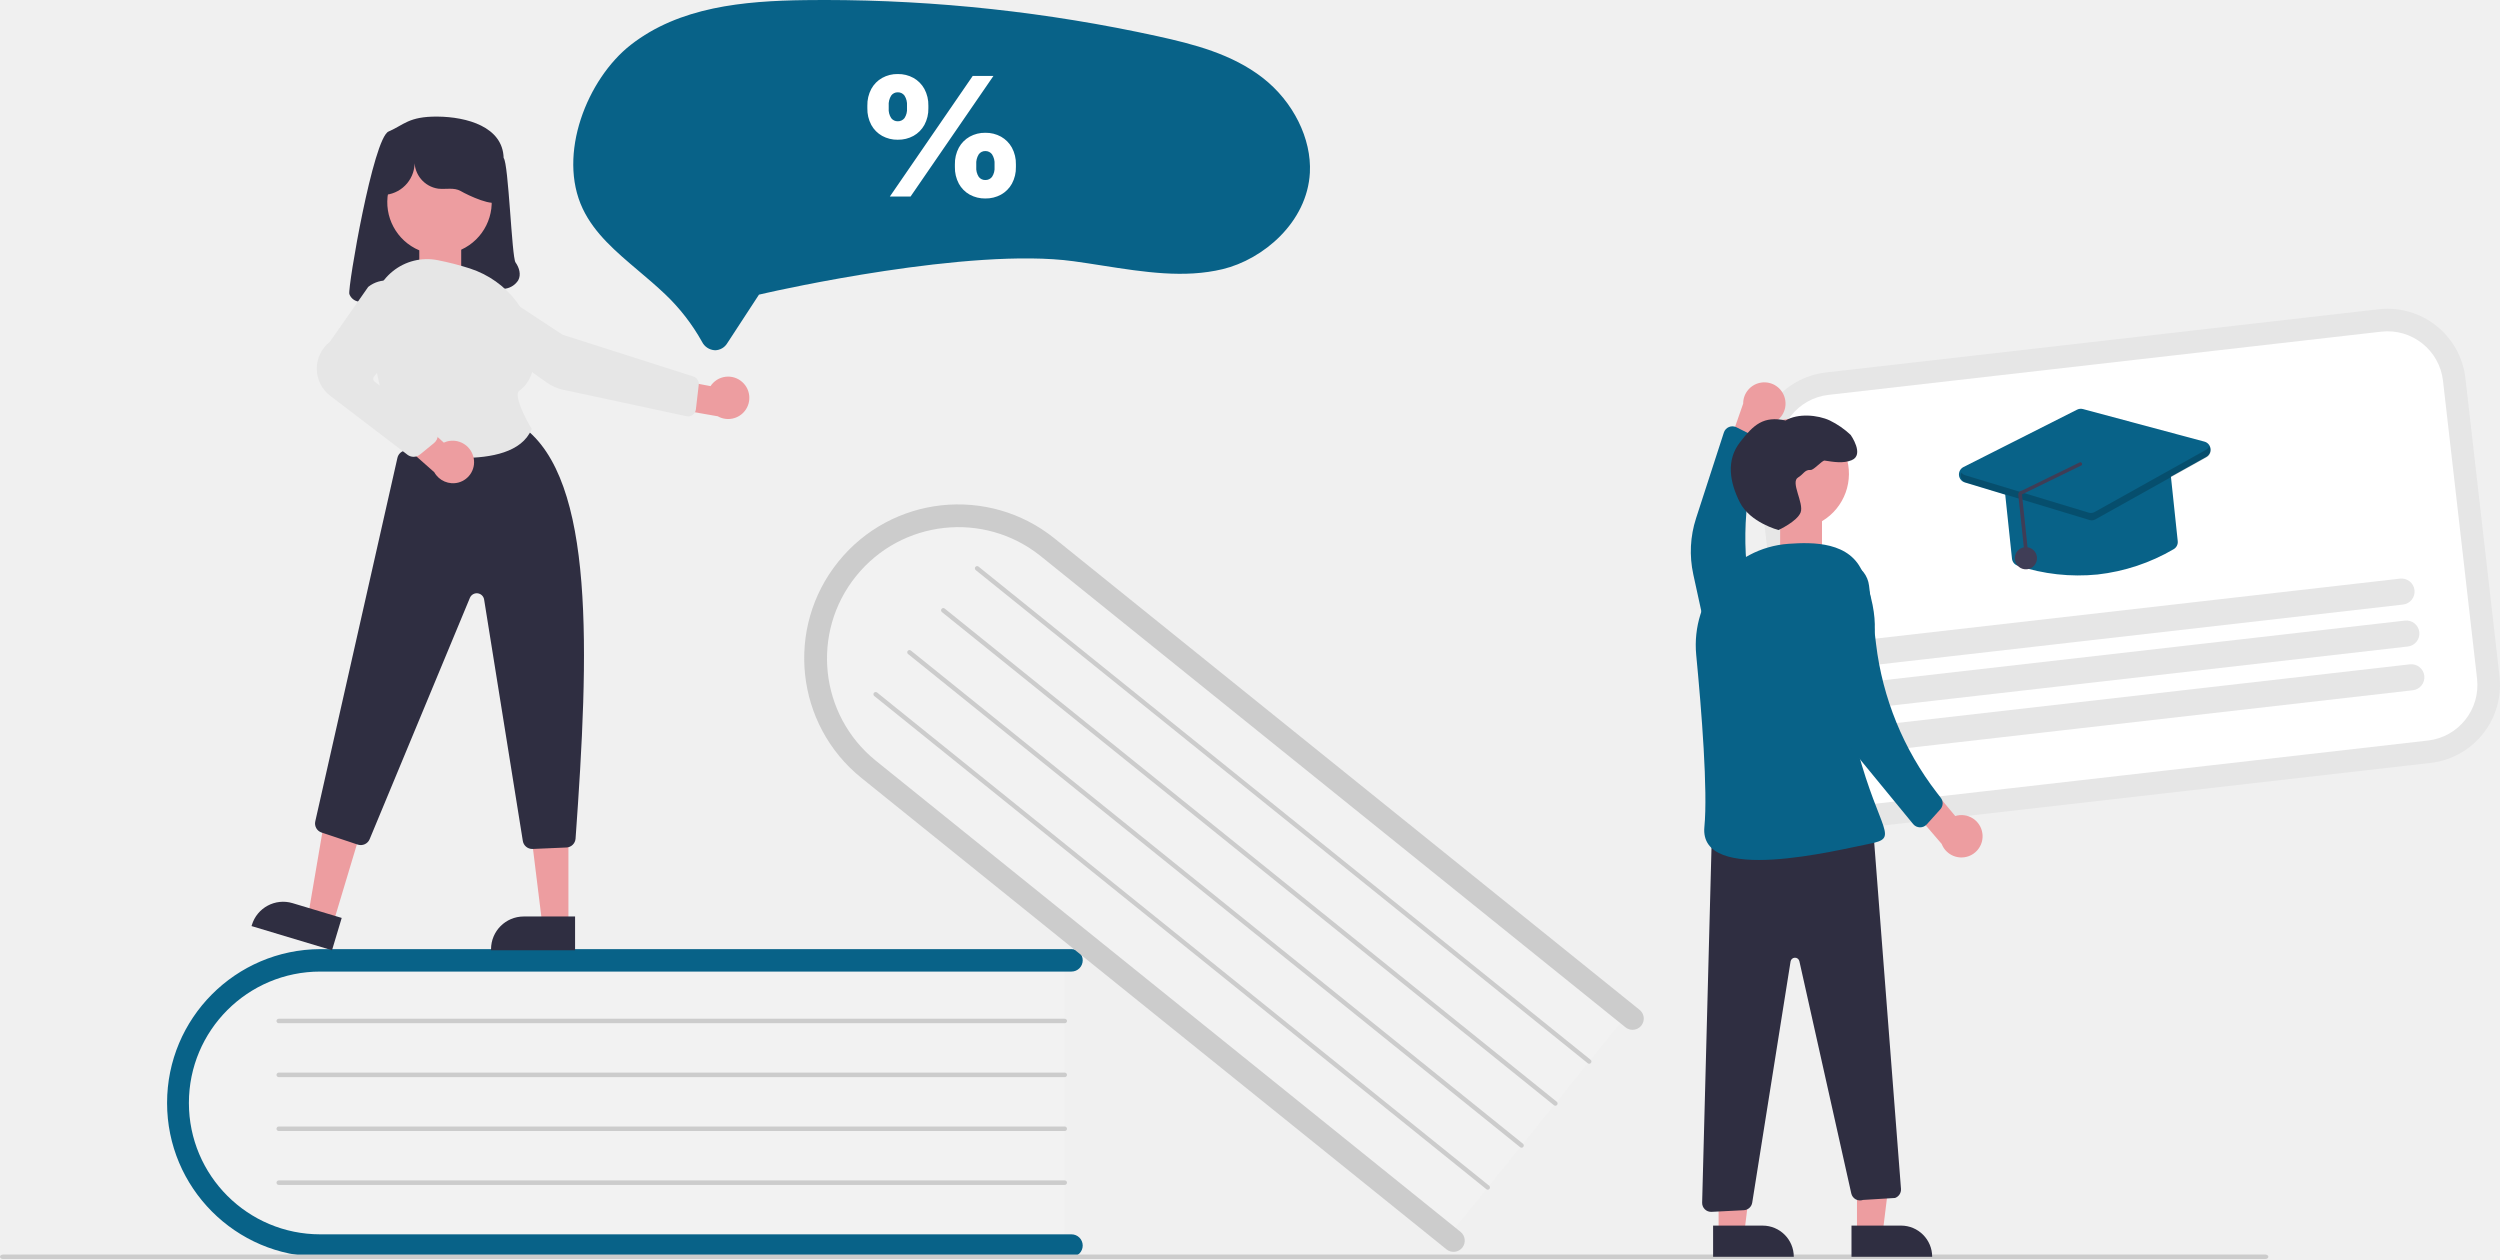
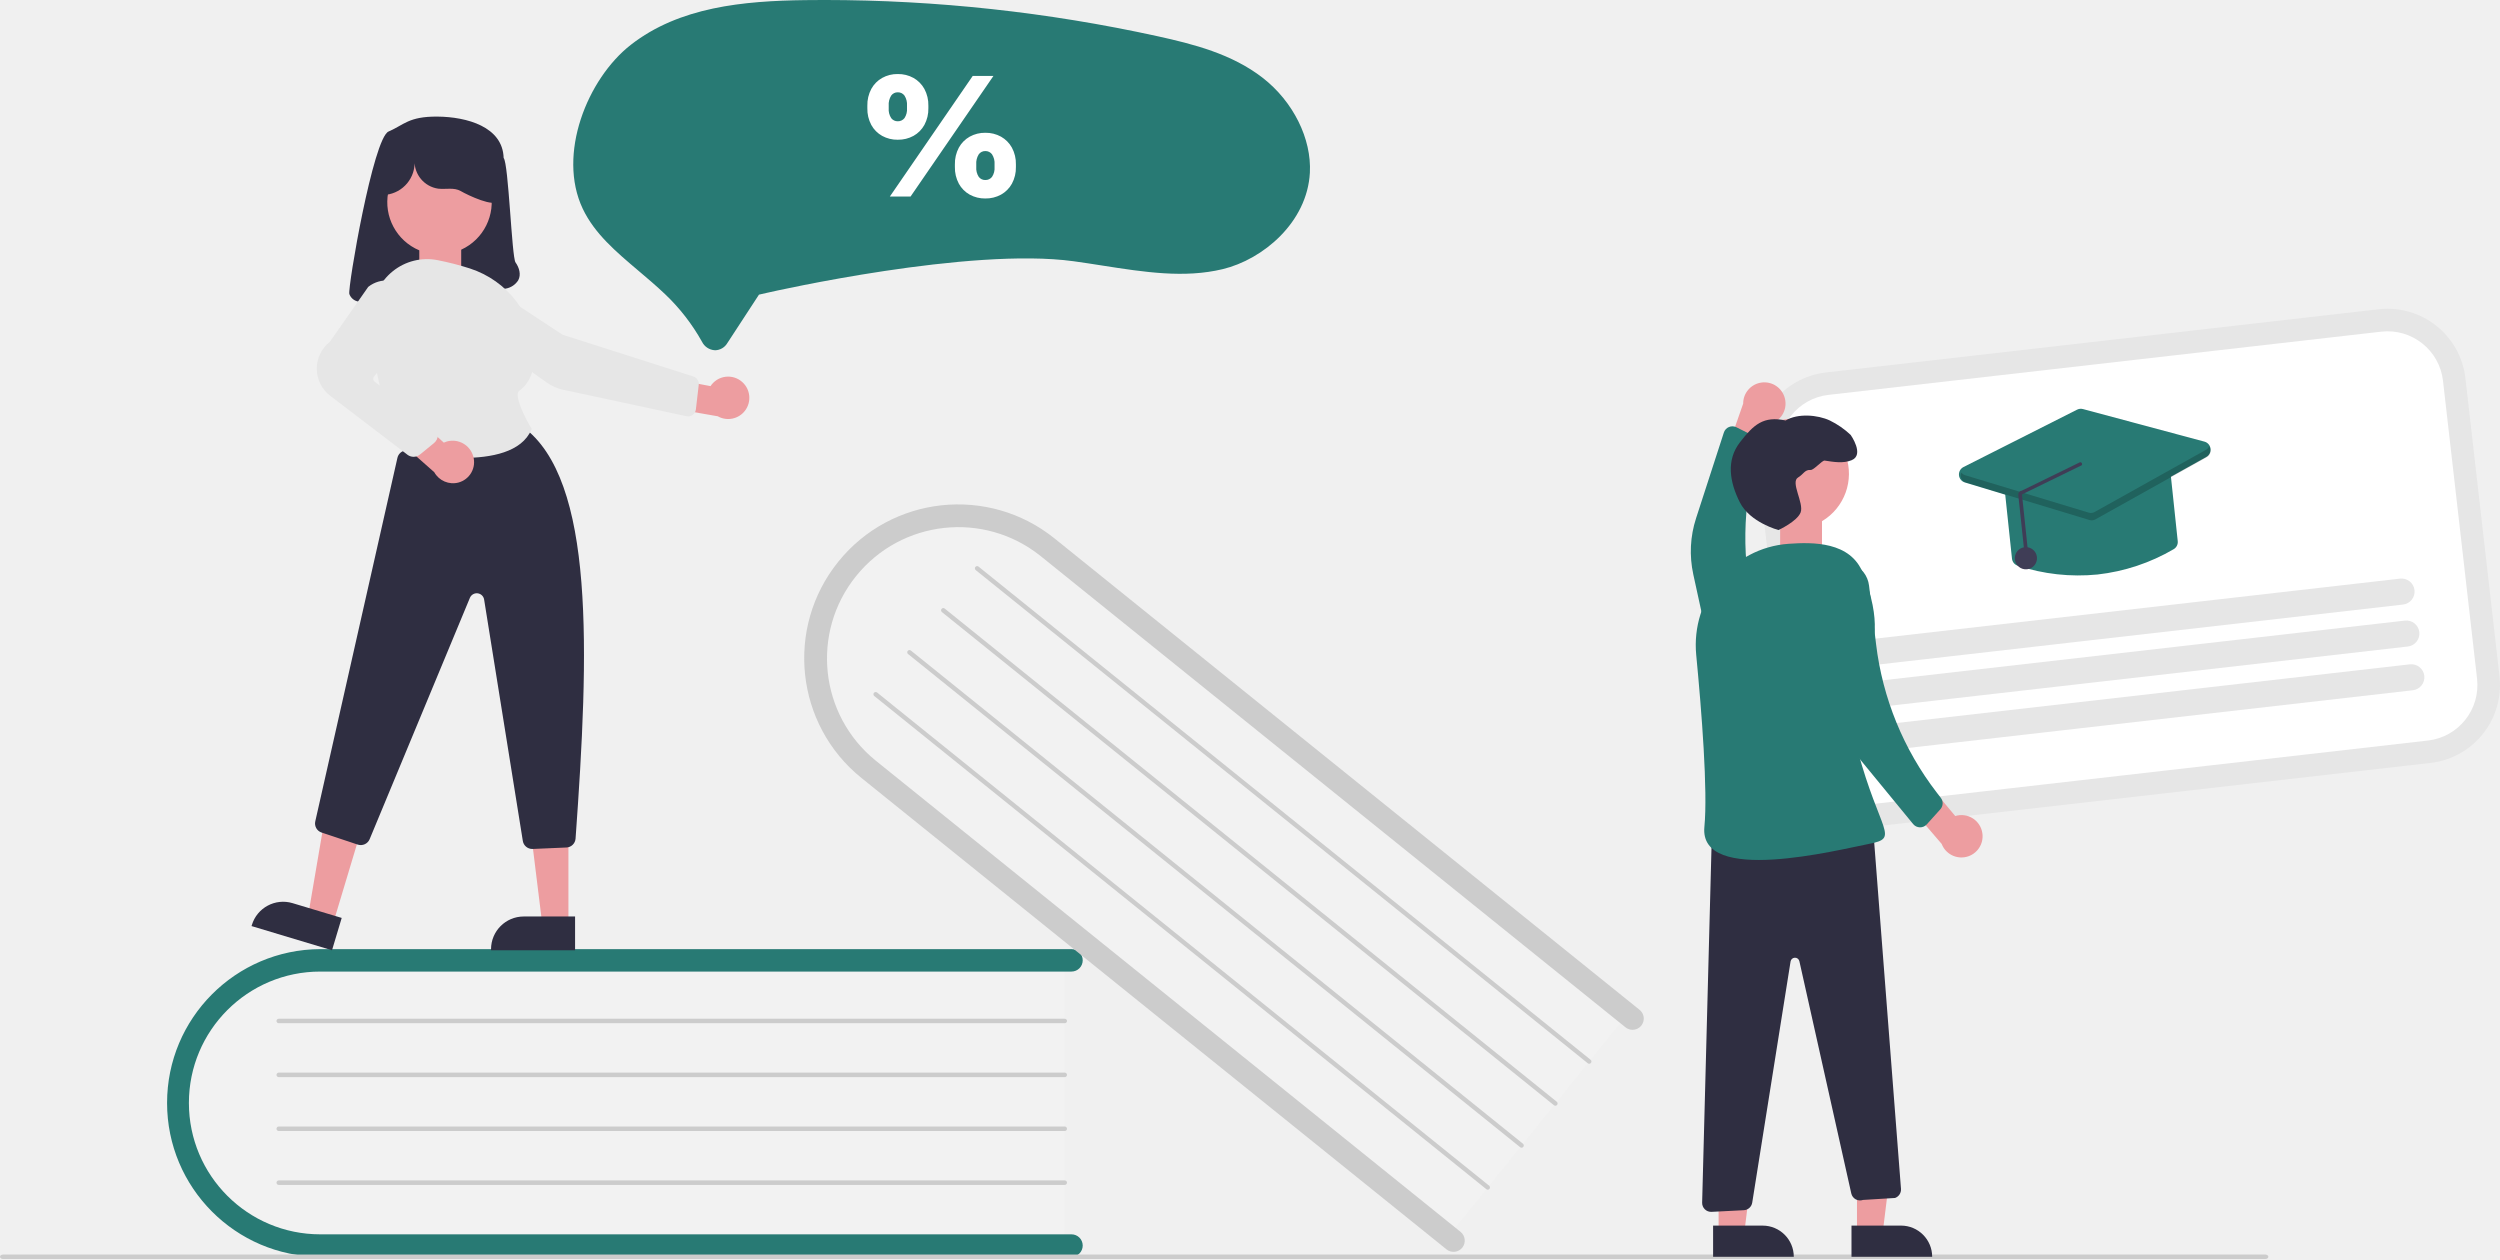
<svg xmlns="http://www.w3.org/2000/svg" width="960" height="483.466" viewBox="0 0 960 483.466" role="img" artist="Katerina Limpitsouni" source="https://undraw.co/">
  <g transform="translate(-655 -249.02)">
    <path d="M648.027,584.643V696.752H367.153c-32,0-58.039-25.147-58.039-56.054s26.037-56.054,58.039-56.054Z" transform="translate(415.837 31.423)" fill="#f2f2f2" />
-     <path d="M653.963,695.476a4.314,4.314,0,0,1-4.312,4.312H361.187a59.073,59.073,0,0,1,0-118.145H649.651a4.312,4.312,0,1,1,0,8.624H361.187a50.449,50.449,0,0,0,0,100.9H649.651A4.314,4.314,0,0,1,653.963,695.476Z" transform="translate(416.8 31.836)" fill="#086288" />
+     <path d="M653.963,695.476a4.314,4.314,0,0,1-4.312,4.312H361.187a59.073,59.073,0,0,1,0-118.145H649.651a4.312,4.312,0,1,1,0,8.624H361.187a50.449,50.449,0,0,0,0,100.9H649.651A4.314,4.314,0,0,1,653.963,695.476Z" transform="translate(416.8 31.836)" fill="#287a74" />
    <path d="M653.807,614.368H351.977a.862.862,0,0,1,0-1.725H653.807a.862.862,0,0,1,0,1.725Z" transform="translate(410.056 27.57)" fill="#ccc" />
    <path d="M653.807,638.368H351.977a.862.862,0,1,1,0-1.725H653.807a.862.862,0,0,1,0,1.725Z" transform="translate(410.056 24.267)" fill="#ccc" />
    <path d="M653.807,662.368H351.977a.862.862,0,1,1,0-1.725H653.807a.862.862,0,0,1,0,1.725Z" transform="translate(410.056 20.964)" fill="#ccc" />
    <path d="M653.807,686.368H351.977a.862.862,0,1,1,0-1.725H653.807a.862.862,0,0,1,0,1.725Z" transform="translate(410.056 17.661)" fill="#ccc" />
    <path d="M904.179,578.888l-70.339,87.3L615.129,489.959c-24.919-20.079-29.416-56-10.024-80.063s55.444-27.312,80.363-7.234Z" transform="translate(376.759 58.281)" fill="#f2f2f2" />
    <path d="M838.8,669.035a4.314,4.314,0,0,1-6.063.652L608.112,488.7a59.073,59.073,0,1,1,74.127-92L906.86,577.689a4.312,4.312,0,1,1-5.411,6.715L676.828,403.416a50.449,50.449,0,0,0-63.305,78.567L838.144,662.972a4.314,4.314,0,0,1,.652,6.063Z" transform="translate(377.716 59.089)" fill="#ccc" />
    <path d="M897.449,602.007,662.42,412.632a.862.862,0,1,1,1.082-1.343l235.03,189.375a.862.862,0,1,1-1.082,1.343Z" transform="translate(367.257 55.308)" fill="#ccc" />
    <path d="M882.391,620.7,647.362,431.32a.862.862,0,1,1,1.082-1.343l235.03,189.375a.862.862,0,0,1-1.082,1.343Z" transform="translate(369.329 52.736)" fill="#ccc" />
    <path d="M867.333,639.384,632.3,450.009a.862.862,0,0,1,1.082-1.343l235.03,189.375a.862.862,0,0,1-1.082,1.343Z" transform="translate(371.402 50.164)" fill="#ccc" />
    <path d="M852.275,658.072,617.245,468.7a.862.862,0,1,1,1.082-1.343l235.03,189.375a.862.862,0,0,1-1.082,1.343Z" transform="translate(373.474 47.591)" fill="#ccc" />
    <path d="M1097.88,719.368H229.171c-.647,0-1.171-.386-1.171-.862s.524-.862,1.171-.862H1097.88c.647,0,1.171.386,1.171.862S1098.527,719.368,1097.88,719.368Z" transform="translate(427 13.119)" fill="#ccc" />
    <path d="M634.488,376.475" transform="translate(371.057 60.073)" fill="#ffb8b8" />
    <g transform="translate(751.586 293.792)">
      <path d="M742.842,369.07c-11.167-.1-12.926,3.222-18.821,5.727s-15.71,59.845-15.066,62.384A4.472,4.472,0,0,0,711.974,440a14.991,14.991,0,0,0,4.43.585l46.624-5.134a23.2,23.2,0,0,0,6.042-.338,7.152,7.152,0,0,0,4.745-3.188c1.172-2.169.4-4.841-1.045-6.866s-2.669-38-4.559-40.112C767.869,372.937,754.009,369.169,742.842,369.07Z" transform="translate(-671.399 -369.068)" fill="#2f2e41" />
      <path d="M447.477,602.321l-9.584-2.88,6.546-38.338,14.145,4.25Z" transform="translate(-416.227 -292.218)" fill="#ed9da0" />
      <path d="M694.273,757.264l-30.9-9.285.117-.391a12.559,12.559,0,0,1,15.642-8.415h0L698,744.844Z" transform="translate(-663.37 -437.136)" fill="#2f2e41" />
      <path d="M557.107,603.307H547.1l-4.761-38.6h14.77Z" transform="translate(-435.415 -292.879)" fill="#ed9da0" />
      <path d="M808.314,758.537H776.046v-.408a12.56,12.56,0,0,1,12.56-12.56h19.709Z" transform="translate(-684.071 -438.41)" fill="#2f2e41" />
      <path d="M776.658,677.145a3.674,3.674,0,0,1-3.625-3.092L758.173,581.36a2.857,2.857,0,0,0-5.46-.644l-38.5,92.678a3.687,3.687,0,0,1-4.554,2.077l-13.9-4.636a3.661,3.661,0,0,1-2.421-4.294l31.548-139.6a3.694,3.694,0,0,1,2.752-2.768l42.31-9.822a3.724,3.724,0,0,1,3.026.628c27.86,20.243,25.506,86.38,20.314,158.194a3.675,3.675,0,0,1-3.505,3.407l-12.964.564C776.765,677.144,776.711,677.145,776.658,677.145Z" transform="translate(-668.858 -395.913)" fill="#2f2e41" />
      <path d="M12.288,47.651V38.539a20.052,20.052,0,1,1,16.093-.251v9.363Z" transform="translate(52.135 12.821)" fill="#ed9da0" />
      <path d="M725.548,400.4a12.428,12.428,0,0,0,10.93-13.151,10.619,10.619,0,0,0,9.094,10.812c2.9.32,6.088-.559,8.616.906,2.8,1.623,13.01,6.473,14.4,3.673s1.051-6.163.128-9.151A25.837,25.837,0,0,0,725.709,382.9c-2.662,2.678-4.776,6.091-5.119,9.851s1.4,7.841,4.779,9.53Z" transform="translate(-673.874 -370.381)" fill="#2f2e41" />
      <path d="M418.375,328.36a8.087,8.087,0,0,0-12.315,1.447L387.9,326.372,383.125,336.9l25.709,4.49a8.13,8.13,0,0,0,9.541-13.027Z" transform="translate(-229.802 -226.31)" fill="#ed9da0" />
      <path d="M419.2,284.159l-.237.36,29.774,19.614,50.24,16.043a3.025,3.025,0,0,1,2.08,3.224l-1.1,9.44a3.019,3.019,0,0,1-3.631,2.6l-47.284-10.135a17.081,17.081,0,0,1-6.357-2.8l-33.449-23.8a8.6,8.6,0,0,1,9.722-14.191Z" transform="translate(-329.326 -220.385)" fill="#e6e6e6" />
      <path d="M513.621,350.18c10.714,0,22.658-2.136,26.335-10.953l.085-.2-.114-.188c-2.9-4.762-6.738-12.884-4.676-14.409,4.061-3,6.032-7.942,5.857-14.682-.38-14.631-10.349-27.621-24.807-32.324h0a110.071,110.071,0,0,0-12.3-3.167,20.939,20.939,0,0,0-17.362,4.287,21.151,21.151,0,0,0-7.844,16.274c-.152,15.636,2.255,37.413,14.584,52.364a3.835,3.835,0,0,0,2.271,1.32A105.394,105.394,0,0,0,513.621,350.18Z" transform="translate(-432.454 -219.111)" fill="#e6e6e6" />
      <path d="M540.387,358.838a8.241,8.241,0,0,0-10.071-5.747,8.113,8.113,0,0,0-1.249.462l-13.786-12.546-9.588,6.459,19.715,17.447a8.226,8.226,0,0,0,9.325,3.955,8.1,8.1,0,0,0,5.654-10.03Z" transform="translate(-455.234 -228.355)" fill="#ed9da0" />
      <path d="M559,351.06a3.87,3.87,0,0,0,2.454-.875l5.437-4.443a3.881,3.881,0,0,0-.094-6.084l-22.8-17.489a1.3,1.3,0,0,1-.244-1.806l14.074-18.607A11.457,11.457,0,0,0,557.059,287h0a11.425,11.425,0,0,0-15.426-1.234l-.089.094-14.7,21.044a13.1,13.1,0,0,0,.311,20.857L556.69,350.3a3.887,3.887,0,0,0,2.31.761Z" transform="translate(-496.771 -220.417)" fill="#e6e6e6" />
    </g>
    <g transform="translate(1304.273 367.583)">
      <path d="M511.846,444.306l-1.866-16.317-9.355-81.811-1.866-16.317a30.11,30.11,0,0,1,26.464-33.3L737.5,272.29a30.11,30.11,0,0,1,33.3,26.464l0,.042,13.077,114.36,0,.042a30.11,30.11,0,0,1-26.464,33.3L545.144,470.77A30.11,30.11,0,0,1,511.846,444.306Z" transform="translate(-473.348 -272.096)" fill="#e6e6e6" />
      <path d="M525.644,448.518l-2.21-19.326L514.767,353.4l-2.21-19.326A21.442,21.442,0,0,1,531.4,310.361l212.273-24.273a21.442,21.442,0,0,1,23.712,18.846l0,.042,13.077,114.36,0,.042a21.442,21.442,0,0,1-18.846,23.712L549.356,467.364a21.442,21.442,0,0,1-23.712-18.846Z" transform="translate(-478.544 -277.292)" fill="#fff" />
      <path d="M556.619,471.307l205.122-23.455A5.008,5.008,0,0,0,760.6,437.9L555.481,461.355a5.008,5.008,0,0,0,1.138,9.952Z" transform="translate(-488.249 -334.268)" fill="#e6e6e6" />
      <path d="M553.67,497.016l204.465-23.38A5.008,5.008,0,1,0,757,463.684l-204.465,23.38a5.008,5.008,0,0,0,1.138,9.952Z" transform="translate(-482.801 -343.938)" fill="#e6e6e6" />
      <path d="M550.6,523.964,755.72,500.509a5.008,5.008,0,1,0-1.138-9.952L549.459,514.012a5.008,5.008,0,0,0,1.138,9.952Z" transform="translate(-478.464 -354.016)" fill="#e6e6e6" />
      <path d="M962.892,387.075a8.086,8.086,0,0,1-7.261,10.052l-5.842,17.531-11.52-.952,8.6-24.641a8.13,8.13,0,0,1,16.024-1.989Z" transform="translate(-926.766 -352.631)" fill="#ed9da0" />
-       <path d="M972.179,504.573h0a10.421,10.421,0,0,1-17.23-5.453l-9.124-41.8a41.287,41.287,0,0,1,1.064-21.542l10.678-32.922a3.449,3.449,0,0,1,4.825-2.02l6.969,3.489a3.449,3.449,0,0,1,1.768,4.048l-.7,2.416a116.167,116.167,0,0,0-.887,61.646l5.675,21.844a10.421,10.421,0,0,1-3.037,10.3Z" transform="translate(-944.876 -355.326)" fill="#086288" />
+       <path d="M972.179,504.573h0a10.421,10.421,0,0,1-17.23-5.453l-9.124-41.8a41.287,41.287,0,0,1,1.064-21.542l10.678-32.922a3.449,3.449,0,0,1,4.825-2.02l6.969,3.489a3.449,3.449,0,0,1,1.768,4.048l-.7,2.416a116.167,116.167,0,0,0-.887,61.646l5.675,21.844a10.421,10.421,0,0,1-3.037,10.3Z" transform="translate(-944.876 -355.326)" fill="#287a74" />
      <path d="M711.378,623.832h9.859l4.689-38.027H711.374Z" transform="translate(-647.567 -268.947)" fill="#ed9da0" />
      <path d="M713.776,626.633H694.762V638.6h30.985a11.971,11.971,0,0,0-11.971-11.971Z" transform="translate(-633.064 -274.564)" fill="#2f2e41" />
      <path d="M773,623.832h9.859l4.689-38.027H772.995Z" transform="translate(-762.328 -268.947)" fill="#ed9da0" />
      <path d="M775.4,626.633H756.384V638.6h30.985A11.971,11.971,0,0,0,775.4,626.633Z" transform="translate(-747.826 -274.564)" fill="#2f2e41" />
      <path d="M10.349,1.721V14.376a21.179,21.179,0,1,0,16.077-2.321V0Z" transform="translate(60.724 95.95) rotate(180)" fill="#ed9da0" />
      <path d="M883.171,578.449a8.087,8.087,0,0,0-10.428-6.709l-11.837-14.19-10.378,5.09,17,19.8a8.13,8.13,0,0,0,15.645-4Z" transform="translate(-771.203 -376.945)" fill="#ed9da0" />
      <path d="M924.948,439.642s-10.9-2.858-14.825-10.625-5.313-16.134,0-23.026,9.077-10.239,17.587-8.421c4.658-2.828,12.326-2.173,16.952,0a31.967,31.967,0,0,1,8.017,5.554s5.407,7.642.36,9.7c-3.235,1.318-6.889.679-10.342.147-.991-.152-4.134,3.692-5.413,3.6-2.265-.171-2.682,1.628-4.825,2.9-3.005,1.782,2.329,9.766,1.008,13.387C932.114,436.35,924.948,439.642,924.948,439.642Z" transform="translate(-891.29 -354.668)" fill="#2f2e41" />
      <path d="M890.607,580.6,886.85,723.183a3.45,3.45,0,0,0,3.624,3.536l12.377-.631a3.45,3.45,0,0,0,3.231-2.9l14.722-92.61a1.725,1.725,0,0,1,3.387-.105l19.927,89.167a3.449,3.449,0,0,0,4.522,2.5l12.283-.75a3.449,3.449,0,0,0,2.285-3.5L952.485,579.249Z" transform="translate(-882.501 -379.931)" fill="#2f2e41" />
-       <path d="M894.17,495.43c-2.072-21.607,13.815-41.151,35.466-42.688,9.329-.662,23.812-.9,28.586,11.329,14.382,36.835-10.795,35.94-2.121,67.854s16.336,33.743,4.434,36.047-65.425,15.908-63.228-6.554C898.659,547.611,896.237,516.983,894.17,495.43Z" transform="translate(-892.094 -362.486)" fill="#086288" />
-       <path d="M882.49,461.462h0a10.421,10.421,0,0,0-14.052,11.365l6.76,42.249a41.287,41.287,0,0,0,8.852,19.668L906.007,561.5a3.449,3.449,0,0,0,5.23.12l5.215-5.792a3.449,3.449,0,0,0,.169-4.414l-1.536-1.993a116.167,116.167,0,0,1-23.323-57.071l-2.687-22.409A10.421,10.421,0,0,0,882.49,461.462Z" transform="translate(-820.632 -363.623)" fill="#086288" />
+       <path d="M894.17,495.43c-2.072-21.607,13.815-41.151,35.466-42.688,9.329-.662,23.812-.9,28.586,11.329,14.382,36.835-10.795,35.94-2.121,67.854s16.336,33.743,4.434,36.047-65.425,15.908-63.228-6.554C898.659,547.611,896.237,516.983,894.17,495.43Z" transform="translate(-892.094 -362.486)" fill="#287a74" />
+       <path d="M882.49,461.462h0a10.421,10.421,0,0,0-14.052,11.365l6.76,42.249a41.287,41.287,0,0,0,8.852,19.668L906.007,561.5a3.449,3.449,0,0,0,5.23.12l5.215-5.792a3.449,3.449,0,0,0,.169-4.414l-1.536-1.993a116.167,116.167,0,0,1-23.323-57.071l-2.687-22.409A10.421,10.421,0,0,0,882.49,461.462Z" transform="translate(-820.632 -363.623)" fill="#287a74" />
      <g transform="matrix(0.995, -0.105, 0.105, 0.995, 100.819, 43.554)">
-         <path d="M31.984,38.591A74.236,74.236,0,0,1,1.885,32,3.179,3.179,0,0,1,0,29.082V3.2A3.2,3.2,0,0,1,3.2,0h57.57a3.2,3.2,0,0,1,3.2,3.2V29.082A3.179,3.179,0,0,1,62.082,32h0a74.236,74.236,0,0,1-30.1,6.592Z" transform="translate(16.875 25.354)" fill="#086288" />
-         <path d="M48.85,42.976a3.2,3.2,0,0,1-1.243-.25L1.955,23.465a3.2,3.2,0,0,1,.109-5.937L47.717.209A3.187,3.187,0,0,1,50,.214L95.041,17.533a3.2,3.2,0,0,1,.11,5.926L50.108,42.72A3.2,3.2,0,0,1,48.85,42.976Z" transform="translate(0 0)" fill="#086288" />
+         <path d="M31.984,38.591A74.236,74.236,0,0,1,1.885,32,3.179,3.179,0,0,1,0,29.082V3.2A3.2,3.2,0,0,1,3.2,0h57.57a3.2,3.2,0,0,1,3.2,3.2V29.082A3.179,3.179,0,0,1,62.082,32h0a74.236,74.236,0,0,1-30.1,6.592Z" transform="translate(16.875 25.354)" fill="#287a74" />
+         <path d="M48.85,42.976a3.2,3.2,0,0,1-1.243-.25L1.955,23.465a3.2,3.2,0,0,1,.109-5.937L47.717.209A3.187,3.187,0,0,1,50,.214L95.041,17.533a3.2,3.2,0,0,1,.11,5.926L50.108,42.72A3.2,3.2,0,0,1,48.85,42.976Z" transform="translate(0 0)" fill="#287a74" />
        <circle cx="4.264" cy="4.264" r="4.264" transform="translate(17.941 50.585)" fill="#3f3d56" />
        <path d="M94.657,1.189,49.615,20.45a2.843,2.843,0,0,1-2.223.005L1.739,1.195A2.789,2.789,0,0,1,.38,0,2.841,2.841,0,0,0,1.739,4.038L47.392,23.3a2.843,2.843,0,0,0,2.223-.005L94.657,4.032A2.841,2.841,0,0,0,96,0a2.791,2.791,0,0,1-1.347,1.189Z" transform="translate(0.649 19.536)" opacity="0.2" />
        <path d="M.711,34.454a.711.711,0,0,0,.711-.711V9.961l23.441-8.54A.711.711,0,1,0,24.884,0L1.443,8.54a1.394,1.394,0,0,0-1.019.409A1.411,1.411,0,0,0,0,9.961V33.744a.711.711,0,0,0,.711.711Z" transform="translate(21.853 20.378)" fill="#3f3d56" />
      </g>
    </g>
    <g transform="translate(875.132 249.02)">
-       <path d="M532.5,468.612c-.081,0-.163,0-.246-.006a5.85,5.85,0,0,1-4.8-3.248,76.739,76.739,0,0,0-14.2-18.292c-3.333-3.167-6.815-6.114-10.183-8.963-8.688-7.347-16.87-14.267-21.413-23.828-9.9-20.849,1.759-49.888,18.421-62.912,18.687-14.607,43.267-16.9,67.045-17.2q3.707-.047,7.418-.047h0a598.275,598.275,0,0,1,127.732,13.89c14.011,3.074,28.677,6.84,40.461,15.98,11.716,9.086,18.837,23.393,18.142,36.454-1.014,19.063-18.006,33.307-33.481,37.031-14.748,3.547-30.068,1.15-46.288-1.388-3.581-.56-7.283-1.14-10.944-1.643-39.789-5.469-114.533,11.389-117.7,12.109l-3.137.714L537.158,465.9a5.572,5.572,0,0,1-4.654,2.72Z" transform="translate(-478.015 -334.12)" fill="#086288" />
+       <path d="M532.5,468.612c-.081,0-.163,0-.246-.006a5.85,5.85,0,0,1-4.8-3.248,76.739,76.739,0,0,0-14.2-18.292c-3.333-3.167-6.815-6.114-10.183-8.963-8.688-7.347-16.87-14.267-21.413-23.828-9.9-20.849,1.759-49.888,18.421-62.912,18.687-14.607,43.267-16.9,67.045-17.2q3.707-.047,7.418-.047h0a598.275,598.275,0,0,1,127.732,13.89c14.011,3.074,28.677,6.84,40.461,15.98,11.716,9.086,18.837,23.393,18.142,36.454-1.014,19.063-18.006,33.307-33.481,37.031-14.748,3.547-30.068,1.15-46.288-1.388-3.581-.56-7.283-1.14-10.944-1.643-39.789-5.469-114.533,11.389-117.7,12.109l-3.137.714L537.158,465.9a5.572,5.572,0,0,1-4.654,2.72Z" transform="translate(-478.015 -334.12)" fill="#287a74" />
      <path d="M52.564-40.923a12.081,12.081,0,0,1-6-1.476A10.67,10.67,0,0,1,42.4-46.593a12.992,12.992,0,0,1-1.523-6.447v-.932A13.056,13.056,0,0,1,42.4-60.452a10.778,10.778,0,0,1,4.164-4.208,11.981,11.981,0,0,1,6-1.491,12.044,12.044,0,0,1,6.027,1.491,10.885,10.885,0,0,1,4.179,4.21,12.95,12.95,0,0,1,1.538,6.478v.932a12.884,12.884,0,0,1-1.538,6.447A10.775,10.775,0,0,1,58.592-42.4,12.145,12.145,0,0,1,52.564-40.923ZM18.945-63.48a12.081,12.081,0,0,1-6-1.476,10.67,10.67,0,0,1-4.164-4.195A12.992,12.992,0,0,1,7.261-75.6v-.932a13.056,13.056,0,0,1,1.523-6.479,10.778,10.778,0,0,1,4.164-4.208,11.981,11.981,0,0,1,6-1.491,12.044,12.044,0,0,1,6.028,1.491,10.885,10.885,0,0,1,4.179,4.21,12.95,12.95,0,0,1,1.538,6.478v.932a12.884,12.884,0,0,1-1.538,6.447,10.775,10.775,0,0,1-4.179,4.195,12.145,12.145,0,0,1-6.028,1.473ZM15.9-41.669l31.817-46.3h7.955l-31.817,46.3Zm3.045-28.9a3.153,3.153,0,0,0,2.563-1.2,6.05,6.05,0,0,0,.979-3.837v-.932a6.324,6.324,0,0,0-.979-3.915,3.108,3.108,0,0,0-2.563-1.243,3.038,3.038,0,0,0-2.517,1.243,6.4,6.4,0,0,0-.963,3.915v.932a6.122,6.122,0,0,0,.963,3.837A3.077,3.077,0,0,0,18.945-70.565ZM52.565-48.007a3.153,3.153,0,0,0,2.563-1.2,6.05,6.05,0,0,0,.979-3.837v-.932a6.324,6.324,0,0,0-.979-3.915,3.108,3.108,0,0,0-2.563-1.243,3.038,3.038,0,0,0-2.517,1.243,6.4,6.4,0,0,0-.963,3.915v.932a6.122,6.122,0,0,0,.963,3.837,3.077,3.077,0,0,0,2.516,1.2Z" transform="translate(105.669 117.139)" fill="#fff" />
    </g>
  </g>
</svg>
